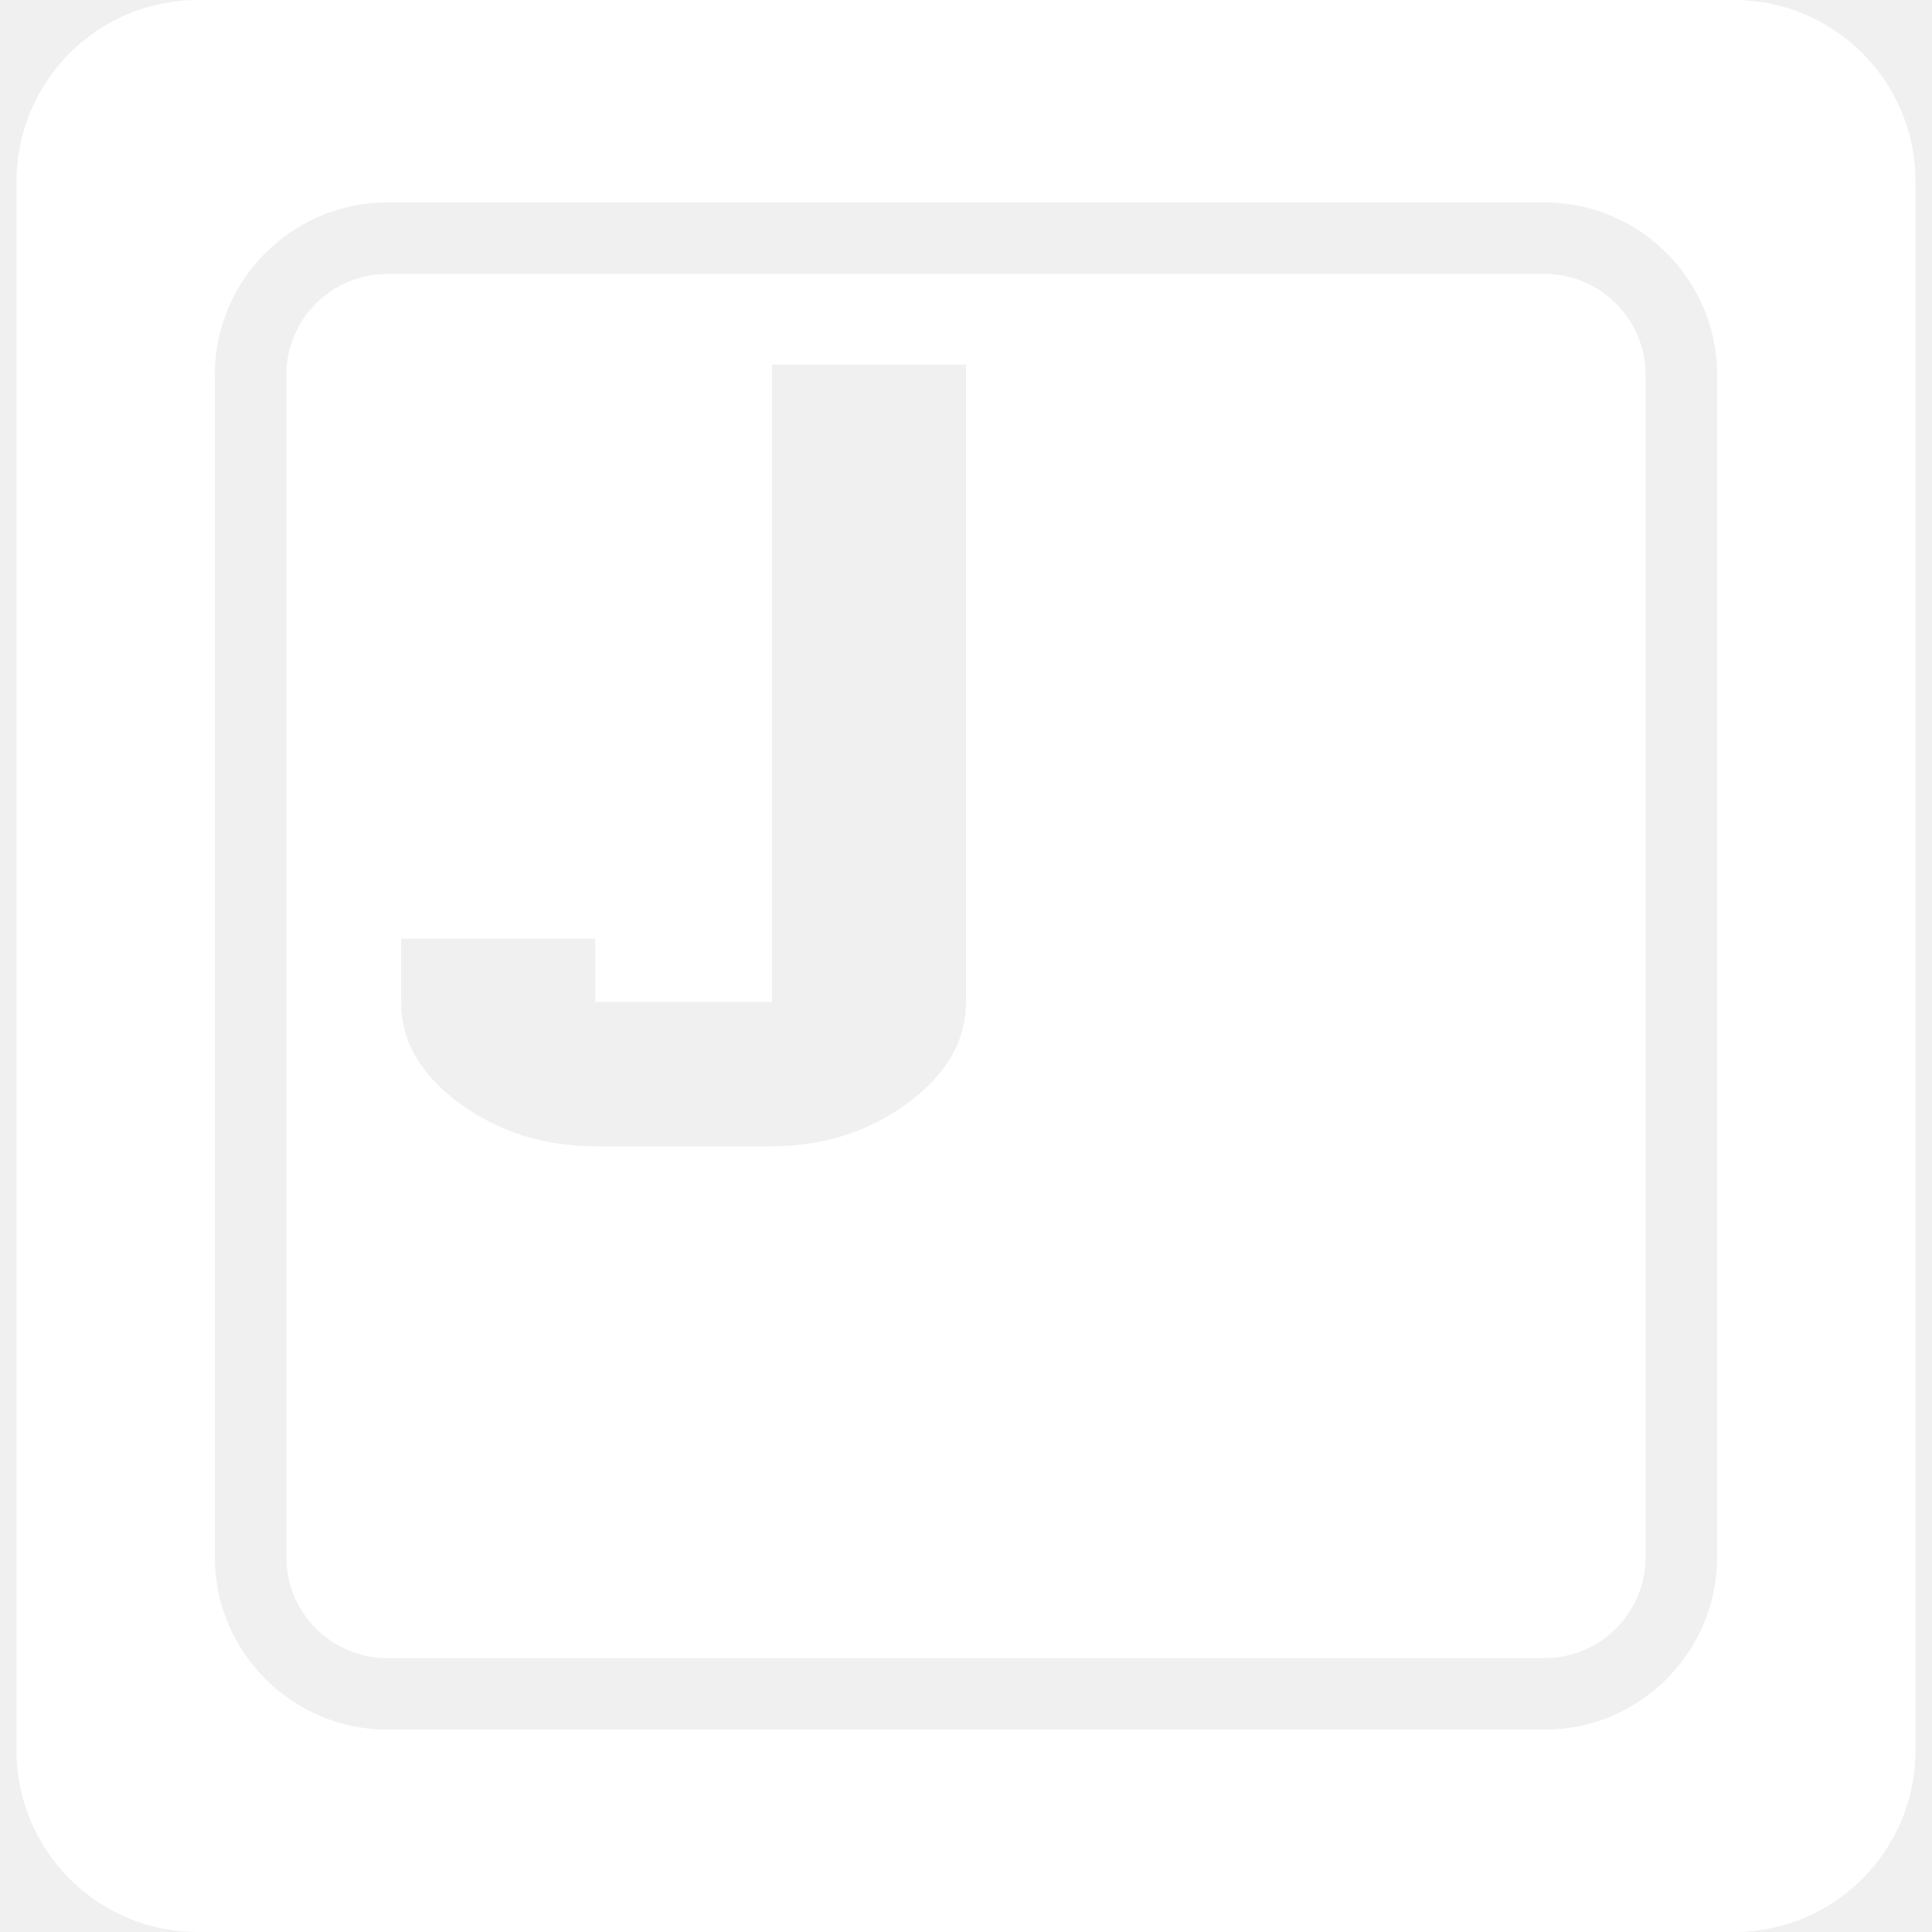
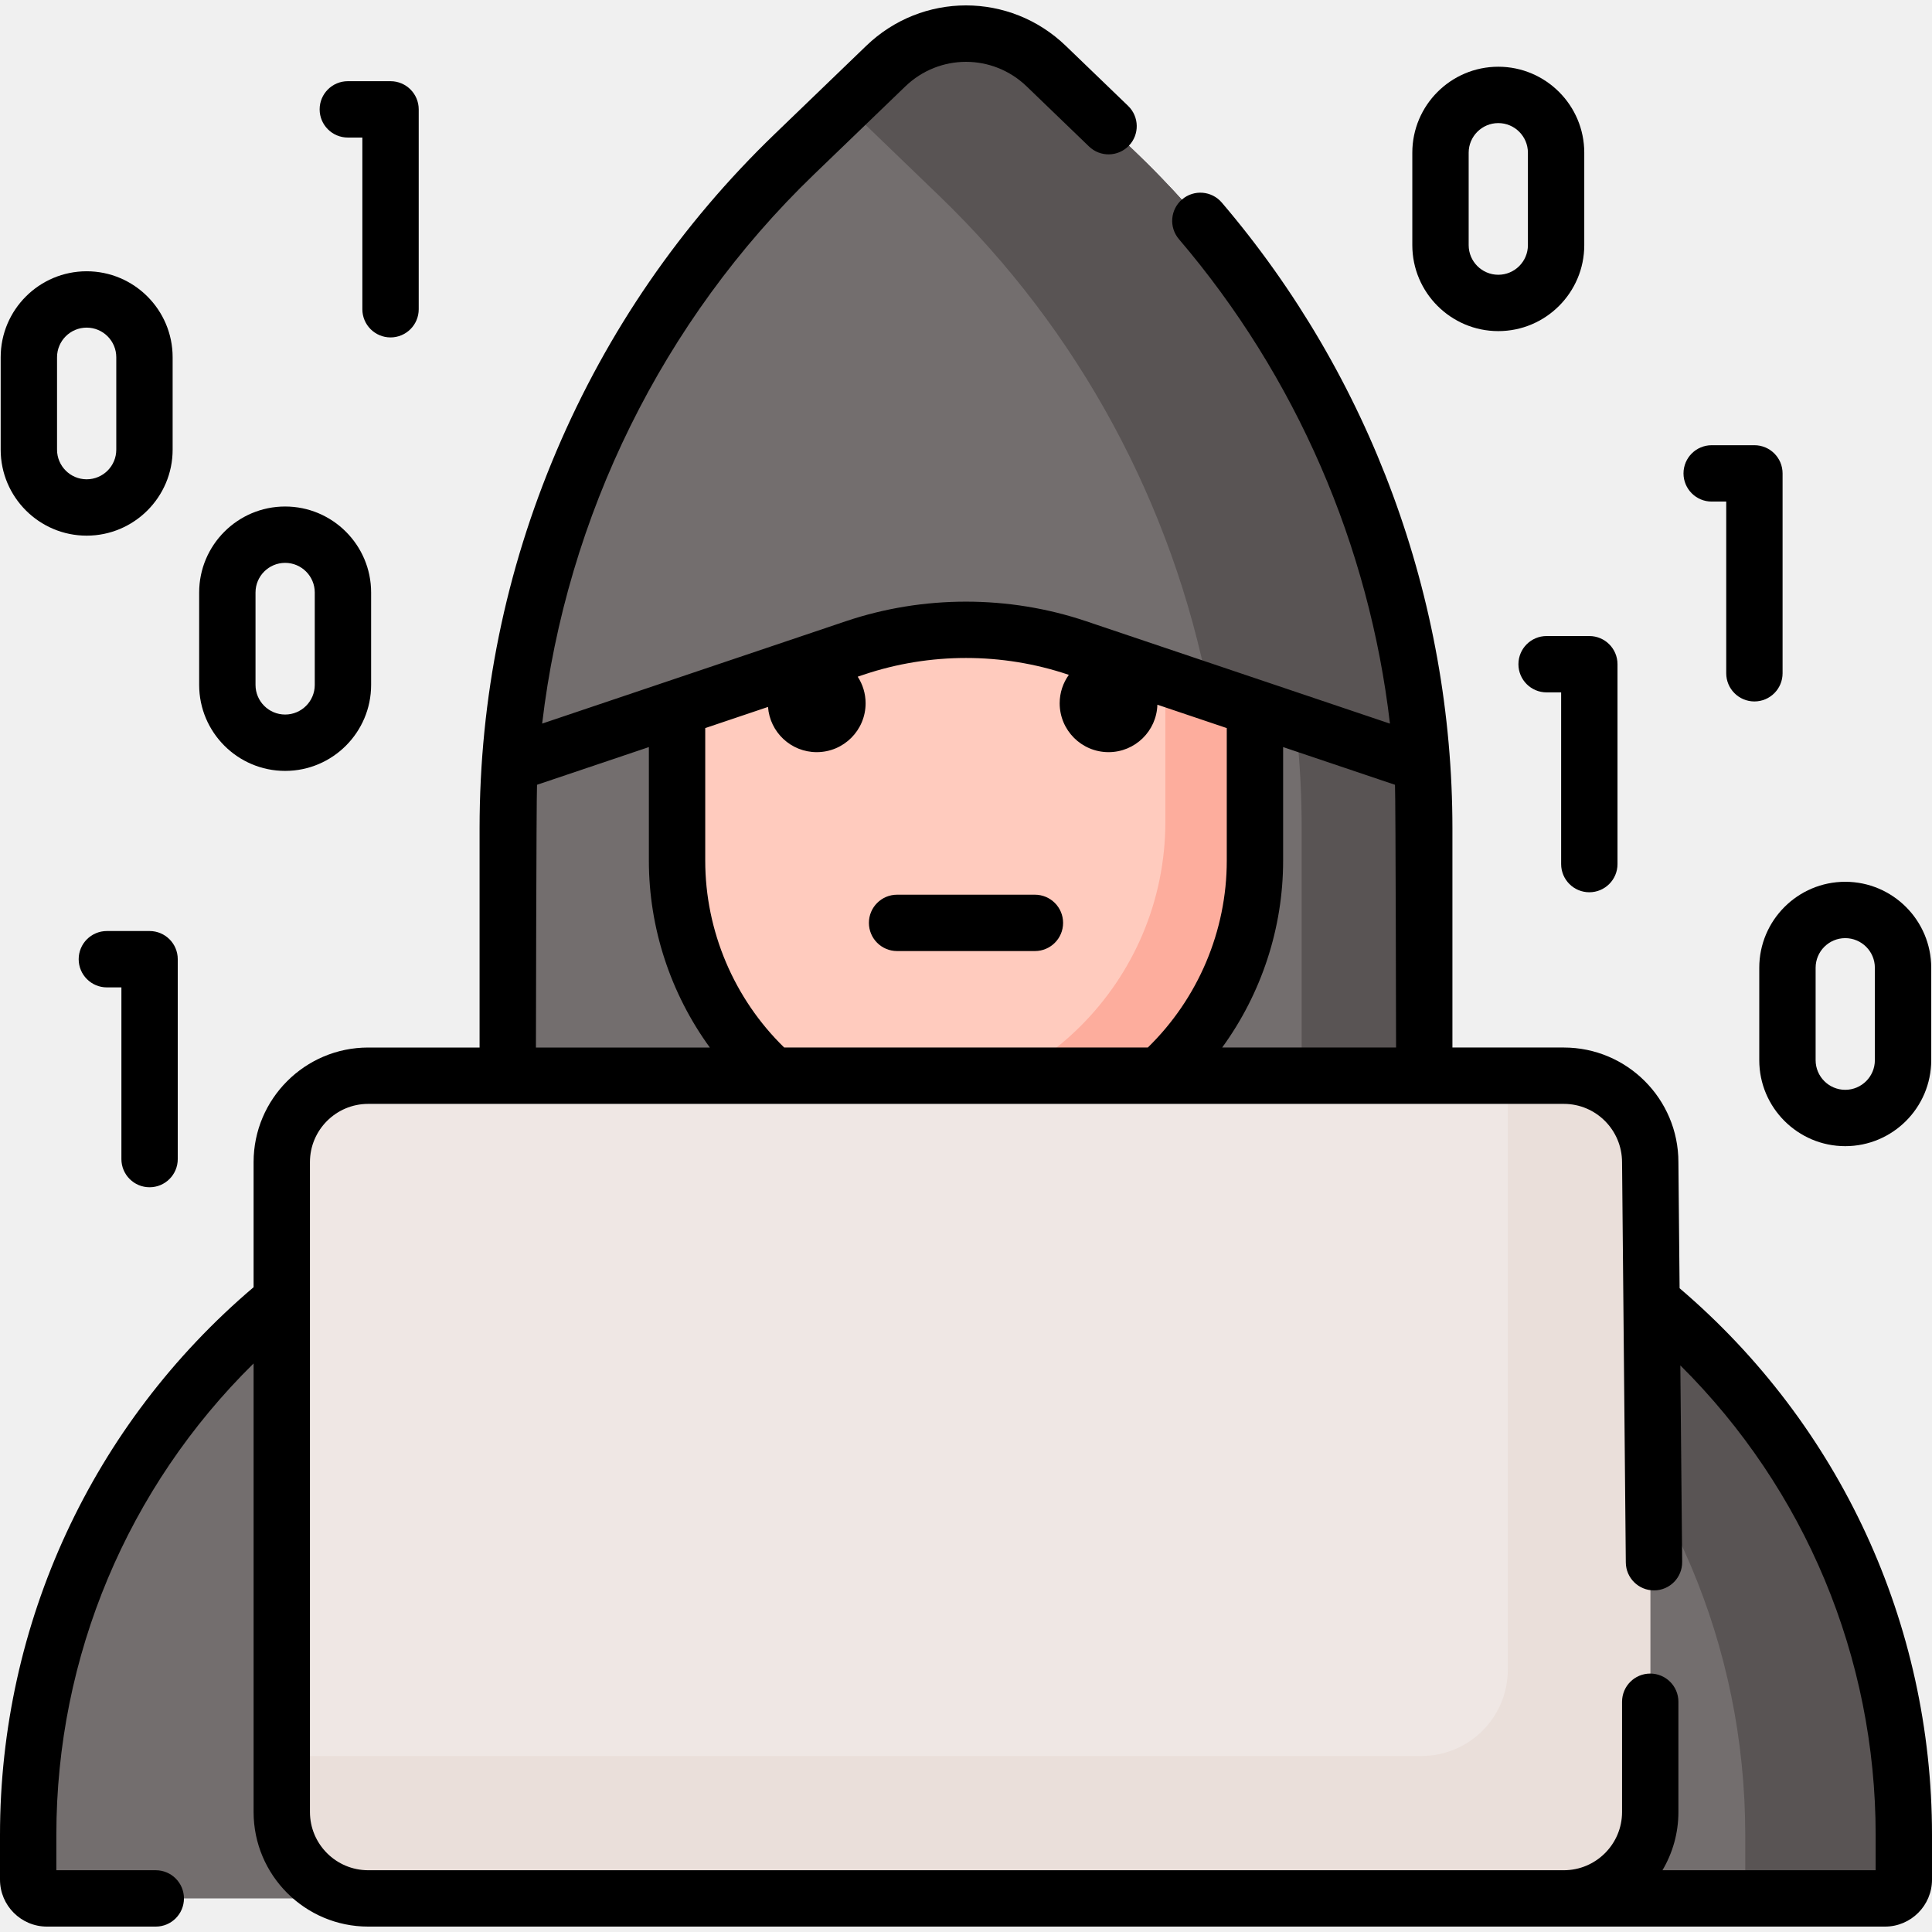
- <svg xmlns="http://www.w3.org/2000/svg" version="1.1" id="Capa_1" x="0px" y="0px" width="512px" height="512px" viewBox="0 0 419.901 419.901" style="enable-background:new 0 0 419.901 419.901;" xml:space="preserve" class="">
+ <svg xmlns="http://www.w3.org/2000/svg" id="Capa_1" enable-background="new 0 0 512 512" height="512" viewBox="0 0 512 512" width="512">
  <g>
    <g>
-       <path d="M335.716,59.54H84.183c-12.103,0-21.949,9.84-21.949,21.942v256.953c0,12.094,9.84,21.939,21.949,21.939h251.533   c12.1,0,21.945-9.84,21.945-21.939V81.482C357.655,69.38,347.815,59.54,335.716,59.54z M209.948,217.772   c0,8.439-4.253,15.771-12.726,22.006c-8.485,6.235-18.35,9.354-29.605,9.354h-38.103c-11.256,0-21.12-3.1-29.605-9.305   c-8.473-6.199-12.727-13.512-12.727-21.945v-13.853h42.189v13.737h38.395V79.244h42.183V217.772z M376.873,0H43.023   C21.248,0,3.589,17.658,3.589,39.437v341.025c0,21.781,17.659,39.439,39.434,39.439h333.856c21.774,0,39.434-17.658,39.434-39.439   V39.437C416.312,17.658,398.653,0,376.873,0z M373.207,338.423c0,20.666-16.818,37.491-37.491,37.491H84.183   c-20.67,0-37.494-16.818-37.494-37.491V81.482c0-20.664,16.818-37.488,37.494-37.488h251.533c20.667,0,37.491,16.818,37.491,37.488   V338.423z" data-original="#000000" class="active-path" data-old_color="#000000" fill="#ffffff" />
+       <path d="m301.488 40.867-24.221-23.34c-11.871-11.439-30.663-11.439-42.534 0l-24.221 23.34c-48.533 46.768-75.952 111.267-75.952 178.666v103.748h242.879v-103.748c0-67.399-27.419-131.898-75.951-178.666z" fill="#736e6e" />
    </g>
+     <g>
+       <path d="m301.488 40.867-24.221-23.34c-10.306-9.931-25.827-11.234-37.508-3.921 1.774 1.11 3.461 2.414 5.026 3.921l24.221 23.34c48.533 46.768 75.952 111.267 75.952 178.666v103.748h32.482v-103.748c-.001-67.399-27.42-131.898-75.952-178.666z" fill="#595454" />
+     </g>
+     <g>
+       <path d="m320.887 303.397h-129.774c-101.425 0-183.645 82.221-183.645 183.645v11.058c0 2.761 2.239 5 5 5h487.066c2.761 0 5-2.239 5-5v-11.058c-.001-101.424-82.222-183.645-183.647-183.645z" fill="#736e6e" />
+     </g>
+     <g>
+       <path d="m321.691 303.397h-42.023c100.981 0 182.842 81.861 182.842 182.842v11.884c0 2.749-2.229 4.978-4.978 4.978h42.023c2.749 0 4.978-2.229 4.978-4.978v-11.884c0-100.981-81.861-182.842-182.842-182.842z" fill="#595454" />
+     </g>
+     <g>
+       <path d="m256 304.671c-42.291 0-76.574-34.283-76.574-76.574v-106.206h153.148v106.207c0 42.29-34.283 76.573-76.574 76.573z" fill="#ffcbbe" />
+     </g>
+     <g>
+       <path d="m308.835 121.891v95.849c0 42.291-34.283 76.574-76.574 76.574-6.303 0-12.423-.778-18.283-2.214 12.066 7.938 26.5 12.571 42.023 12.571 42.291 0 76.574-34.283 76.574-76.574v-106.206z" fill="#fdad9d" />
+     </g>
+     <g>
+       <path d="m376.838 202.507c-4.204-61.153-30.923-118.827-75.351-161.639l-24.221-23.34c-11.871-11.439-30.663-11.439-42.534 0l-24.221 23.34c-44.428 42.812-71.146 100.486-75.351 161.639l91.374-30.796c19.115-6.442 39.814-6.442 58.929 0z" fill="#736e6e" />
+     </g>
+     <g>
+       <path d="m224.748 28.62 24.221 23.34c37.05 35.702 61.77 81.743 71.401 131.514l56.469 19.032c-4.204-61.153-30.923-118.827-75.351-161.639l-24.221-23.34c-11.871-11.439-30.663-11.439-42.534 0l-10.767 10.376c.262.237.526.471.782.717z" fill="#595454" />
+     </g>
+     <g>
+       <path d="m414.328 285.073h-316.656c-12.703 0-23 10.297-23 23v172.028c0 12.703 10.297 23 23 23h316.656c12.703 0 23-10.297 23-23v-172.028c0-12.703-10.297-23-23-23z" fill="#efe7e4" />
+     </g>
+     <g>
+       <path d="m414.429 285.073h-14.842v157.387c0 12.647-10.252 22.899-22.899 22.899h-302.016v14.842c0 12.647 10.252 22.899 22.899 22.899h316.858c12.647 0 22.899-10.252 22.899-22.899v-172.229c0-12.647-10.252-22.899-22.899-22.899z" fill="#eadfda" />
+     </g>
+     <path d="m445.112 341.396-.317-33.424c0-16.744-13.622-30.367-30.367-30.367h-29.522v-58.072c0-60.741-21.705-119.641-61.117-165.85-2.677-3.139-7.39-3.512-10.527-.836-3.138 2.676-3.512 7.389-.836 10.527 31.064 36.421 50.435 81.218 55.925 128.393l-80.502-27.133c-20.539-6.922-43.161-6.922-63.7 0l-80.471 27.123c6.47-54.961 31.906-106.862 72.015-145.512l24.221-23.34c9.02-8.69 23.151-8.692 32.171 0l16.514 15.913c2.969 2.862 7.697 2.774 10.559-.196 2.861-2.969 2.774-7.697-.196-10.559l-16.514-15.912c-14.83-14.292-38.066-14.292-52.896 0l-24.221 23.34c-24.88 23.975-44.349 52.254-57.866 84.052-13.518 31.798-20.371 65.44-20.371 99.991v58.072h-29.523c-16.744 0-30.367 13.622-30.367 30.367v33.151c-42.723 36.273-67.204 89.064-67.204 145.115v11.884c0 6.862 5.583 12.445 12.445 12.445h28.838c4.124 0 7.467-3.343 7.467-7.467s-3.343-7.467-7.467-7.467h-26.349v-9.395c0-47.27 18.887-92.032 52.27-124.911v118.873c0 16.744 13.622 30.367 30.367 30.367h401.983c6.862 0 12.445-5.583 12.445-12.445v-11.884c.001-55.912-24.36-108.579-66.887-144.843zm-75.14-63.791h-46.085c10.39-14.276 16.154-31.632 16.154-49.508v-30.113l29.645 9.992c.185 3.843.286 69.629.286 69.629zm-86.892-98.819.171.058c-1.521 2.123-2.426 4.718-2.426 7.529 0 7.155 5.801 12.956 12.956 12.956 7.027 0 12.734-5.598 12.937-12.576l18.39 6.198v35.146c0 18.618-7.614 36.54-20.926 49.508h-96.363c-13.306-12.962-20.925-30.909-20.925-49.508v-35.146l16.637-5.607c.498 6.7 6.079 11.985 12.907 11.985 7.155 0 12.956-5.8 12.956-12.956 0-2.599-.773-5.013-2.09-7.041l1.617-.545c17.461-5.887 36.696-5.886 54.159-.001zm-140.763 29.189 29.641-9.99v30.113c0 17.858 5.767 35.229 16.156 49.508h-46.087c.001-.001.102-65.787.29-69.631zm354.749 287.659h-56.499c2.682-4.526 4.229-9.801 4.229-15.432v-29.222c0-4.124-3.343-7.467-7.467-7.467s-7.467 3.343-7.467 7.467v29.221c0 8.509-6.923 15.432-15.432 15.432h-316.859c-8.509 0-15.432-6.923-15.432-15.432v-172.229c0-8.509 6.923-15.432 15.432-15.432h316.858c8.509 0 15.432 6.923 15.433 15.503l.996 106.032c.039 4.1 3.374 7.396 7.465 7.396h.072c4.123-.039 7.435-3.414 7.396-7.538l-.484-52.089c33.061 32.829 51.76 77.369 51.76 124.395v9.395z" />
+     <path d="m237.736 252.039h36.528c4.124 0 7.467-3.343 7.467-7.467s-3.343-7.467-7.467-7.467h-36.528c-4.124 0-7.467 3.343-7.467 7.467 0 4.123 3.343 7.467 7.467 7.467z" />
+     <path d="m453.613 132.922h3.855v45.502c0 4.124 3.343 7.467 7.467 7.467s7.467-3.343 7.467-7.467v-52.969c0-4.124-3.343-7.467-7.467-7.467h-11.322c-4.124 0-7.467 3.343-7.467 7.467s3.343 7.467 7.467 7.467z" />
+     <path d="m402.398 176.022c0 4.124 3.343 7.467 7.467 7.467h3.855v45.502c0 4.124 3.343 7.467 7.467 7.467s7.467-3.343 7.467-7.467v-52.969c0-4.124-3.343-7.467-7.467-7.467h-11.322c-4.124 0-7.467 3.343-7.467 7.467z" />
+     <path d="m39.64 314.636c4.124 0 7.467-3.343 7.467-7.467v-52.969c0-4.124-3.343-7.467-7.467-7.467h-11.322c-4.124 0-7.467 3.343-7.467 7.467s3.343 7.467 7.467 7.467h3.855v45.502c0 4.124 3.343 7.467 7.467 7.467z" />
+     <path d="m92.174 36.452h3.855v45.502c0 4.124 3.343 7.467 7.467 7.467s7.467-3.343 7.467-7.467v-52.969c0-4.124-3.343-7.467-7.467-7.467h-11.322c-4.124 0-7.467 3.343-7.467 7.467s3.343 7.467 7.467 7.467z" />
+     <path d="m397.063 87.749c12.563 0 22.784-10.221 22.784-22.785v-24.495c0-12.563-10.221-22.785-22.784-22.785s-22.785 10.221-22.785 22.785v24.496c.001 12.563 10.222 22.784 22.785 22.784zm-7.85-47.28c0-4.329 3.522-7.85 7.85-7.85s7.85 3.522 7.85 7.85v24.496c0 4.329-3.522 7.85-7.85 7.85-4.329 0-7.85-3.522-7.85-7.85z" />
+     <path d="m466.223 256.466v24.496c0 12.563 10.221 22.784 22.785 22.784s22.784-10.221 22.784-22.784v-24.496c0-12.563-10.221-22.784-22.784-22.784s-22.785 10.22-22.785 22.784zm14.935 0c0-4.329 3.522-7.85 7.85-7.85s7.85 3.521 7.85 7.85v24.496c0 4.328-3.522 7.85-7.85 7.85-4.329 0-7.85-3.522-7.85-7.85z" />
+     <path d="m22.965 141.954c12.563 0 22.785-10.221 22.785-22.784v-24.496c0-12.563-10.221-22.784-22.785-22.784s-22.784 10.22-22.784 22.784v24.496c0 12.564 10.221 22.784 22.784 22.784zm-7.85-47.28c0-4.329 3.522-7.85 7.85-7.85s7.85 3.521 7.85 7.85v24.496c0 4.328-3.522 7.85-7.85 7.85s-7.85-3.522-7.85-7.85z" />
+     <path d="m75.565 204.296c12.563 0 22.785-10.221 22.785-22.785v-24.496c0-12.563-10.221-22.785-22.785-22.785s-22.784 10.221-22.784 22.785v24.496c0 12.564 10.22 22.785 22.784 22.785zm-7.85-47.281c0-4.329 3.522-7.85 7.85-7.85 4.329 0 7.85 3.522 7.85 7.85v24.496c0 4.329-3.522 7.85-7.85 7.85s-7.85-3.522-7.85-7.85z" />
  </g>
</svg>
